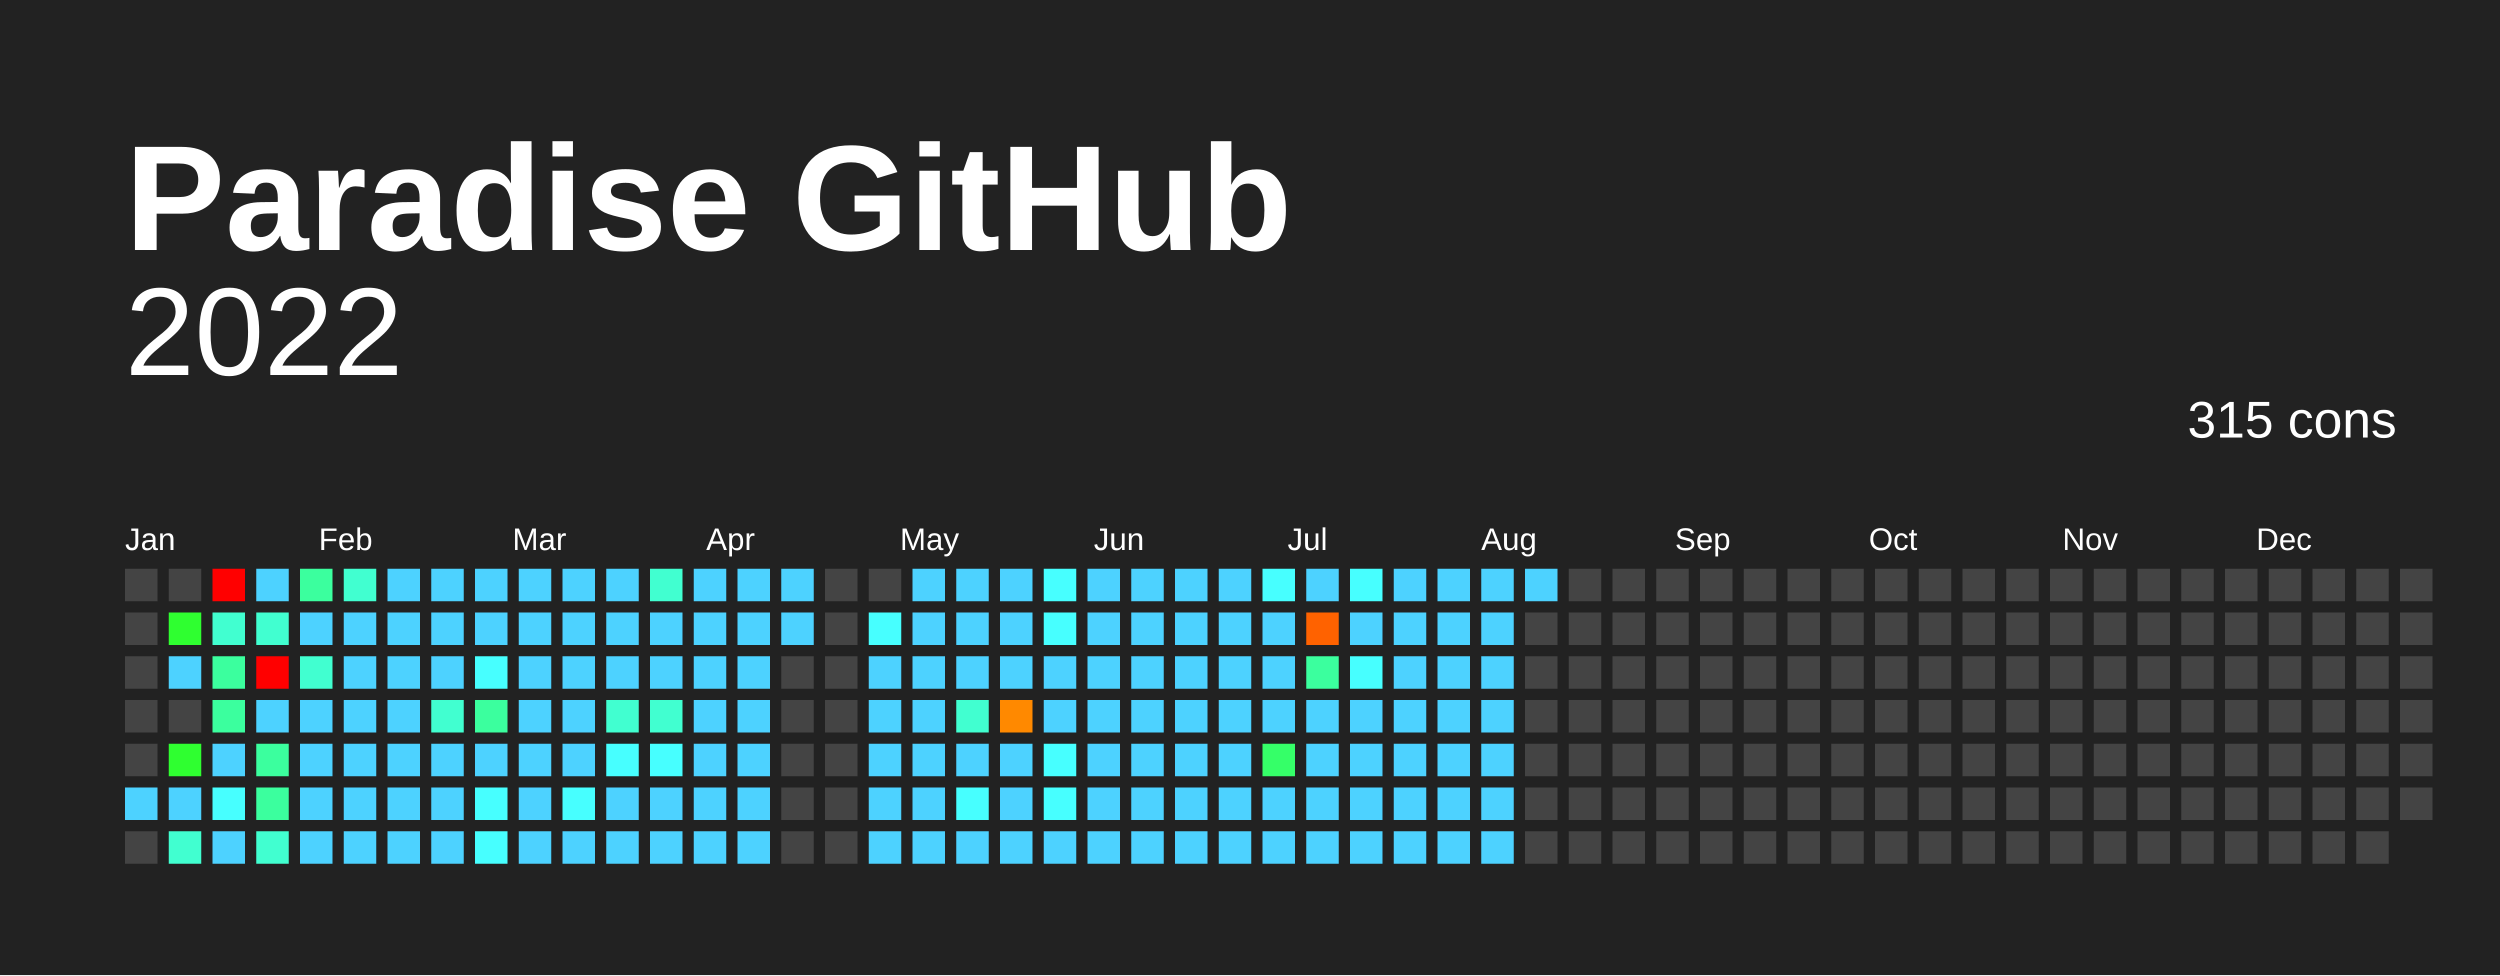
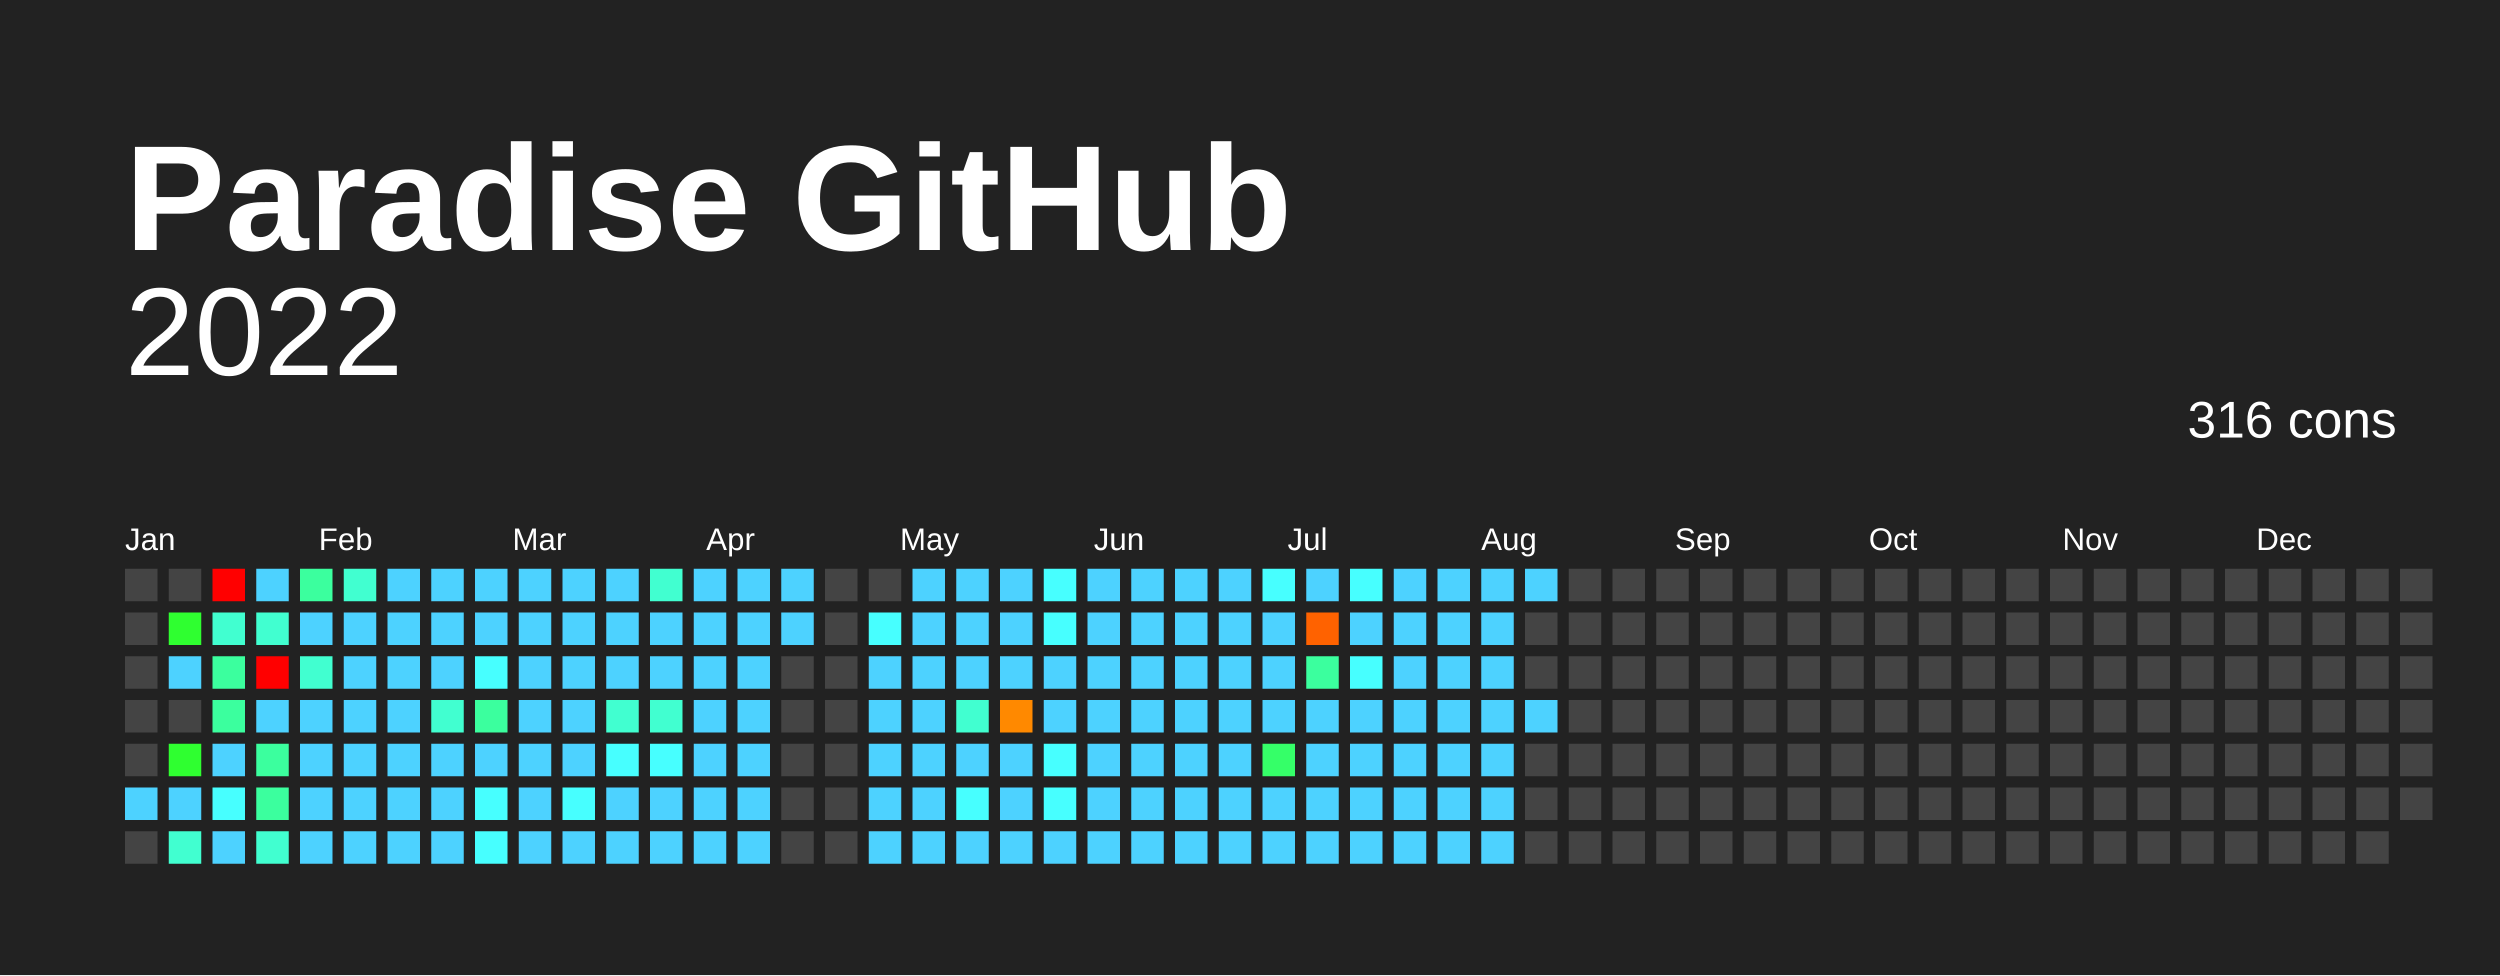
<svg xmlns="http://www.w3.org/2000/svg" baseProfile="full" height="78mm" version="1.1" viewBox="0,0,200,78" width="200mm">
  <defs />
  <rect fill="#222222" height="78" width="200" x="0" y="0" />
  <text fill="#FFFFFF" style="font-size:12px; font-family:Arial; font-weight:bold;" x="10" y="20">Paradise GitHub</text>
  <text alignment-baseline="hanging" fill="#FFFFFF" style="font-size:10.0px; font-family:Arial;" x="10" y="30">2022</text>
-   <text alignment-baseline="hanging" fill="#FFFFFF" style="font-size:4.125px; font-family:Arial;" x="175" y="35">315 cons</text>
+   <text alignment-baseline="hanging" fill="#FFFFFF" style="font-size:4.125px; font-family:Arial;" x="175" y="35">316 cons</text>
  <text fill="#FFFFFF" style="font-size:2.5px; font-family:Arial" x="10.0" y="44">Jan</text>
  <text fill="#FFFFFF" style="font-size:2.5px; font-family:Arial" x="25.5" y="44">Feb</text>
  <text fill="#FFFFFF" style="font-size:2.5px; font-family:Arial" x="41.0" y="44">Mar</text>
  <text fill="#FFFFFF" style="font-size:2.5px; font-family:Arial" x="56.5" y="44">Apr</text>
  <text fill="#FFFFFF" style="font-size:2.5px; font-family:Arial" x="72.0" y="44">May</text>
  <text fill="#FFFFFF" style="font-size:2.5px; font-family:Arial" x="87.5" y="44">Jun</text>
  <text fill="#FFFFFF" style="font-size:2.5px; font-family:Arial" x="103.0" y="44">Jul</text>
  <text fill="#FFFFFF" style="font-size:2.5px; font-family:Arial" x="118.5" y="44">Aug</text>
  <text fill="#FFFFFF" style="font-size:2.5px; font-family:Arial" x="134.0" y="44">Sep</text>
  <text fill="#FFFFFF" style="font-size:2.5px; font-family:Arial" x="149.5" y="44">Oct</text>
  <text fill="#FFFFFF" style="font-size:2.5px; font-family:Arial" x="165.0" y="44">Nov</text>
  <text fill="#FFFFFF" style="font-size:2.5px; font-family:Arial" x="180.5" y="44">Dec</text>
  <rect fill="#444444" height="2.6" width="2.6" x="10.0" y="45.5" />
  <rect fill="#444444" height="2.6" width="2.6" x="10.0" y="49.0" />
  <rect fill="#444444" height="2.6" width="2.6" x="10.0" y="52.5" />
  <rect fill="#444444" height="2.6" width="2.6" x="10.0" y="56.0" />
  <rect fill="#444444" height="2.6" width="2.6" x="10.0" y="59.5" />
  <rect fill="#4dd2ff" height="2.6" width="2.6" x="10.0" y="63.0" />
  <rect fill="#444444" height="2.6" width="2.6" x="10.0" y="66.5" />
  <rect fill="#444444" height="2.6" width="2.6" x="13.5" y="45.5" />
  <rect fill="#2fff30" height="2.6" width="2.6" x="13.5" y="49.0" />
  <rect fill="#4dd2ff" height="2.6" width="2.6" x="13.5" y="52.5" />
  <rect fill="#444444" height="2.6" width="2.6" x="13.5" y="56.0" />
  <rect fill="#2fff30" height="2.6" width="2.6" x="13.5" y="59.5" />
  <rect fill="#4dd2ff" height="2.6" width="2.6" x="13.5" y="63.0" />
  <rect fill="#41ffd0" height="2.6" width="2.6" x="13.5" y="66.5" />
  <rect fill="red" height="2.6" width="2.6" x="17.0" y="45.5" />
  <rect fill="#41ffd0" height="2.6" width="2.6" x="17.0" y="49.0" />
  <rect fill="#3bff9e" height="2.6" width="2.6" x="17.0" y="52.5" />
  <rect fill="#3bff9e" height="2.6" width="2.6" x="17.0" y="56.0" />
  <rect fill="#4dd2ff" height="2.6" width="2.6" x="17.0" y="59.5" />
  <rect fill="#47ffff" height="2.6" width="2.6" x="17.0" y="63.0" />
  <rect fill="#4dd2ff" height="2.6" width="2.6" x="17.0" y="66.5" />
  <rect fill="#4dd2ff" height="2.6" width="2.6" x="20.5" y="45.5" />
  <rect fill="#41ffd0" height="2.6" width="2.6" x="20.5" y="49.0" />
  <rect fill="red" height="2.6" width="2.6" x="20.5" y="52.5" />
  <rect fill="#4dd2ff" height="2.6" width="2.6" x="20.5" y="56.0" />
  <rect fill="#3bff9e" height="2.6" width="2.6" x="20.5" y="59.5" />
  <rect fill="#3bff9e" height="2.6" width="2.6" x="20.5" y="63.0" />
  <rect fill="#41ffd0" height="2.6" width="2.6" x="20.5" y="66.5" />
  <rect fill="#3bff9e" height="2.6" width="2.6" x="24.0" y="45.5" />
  <rect fill="#4dd2ff" height="2.6" width="2.6" x="24.0" y="49.0" />
  <rect fill="#41ffd0" height="2.6" width="2.6" x="24.0" y="52.5" />
  <rect fill="#4dd2ff" height="2.6" width="2.6" x="24.0" y="56.0" />
  <rect fill="#4dd2ff" height="2.6" width="2.6" x="24.0" y="59.5" />
  <rect fill="#4dd2ff" height="2.6" width="2.6" x="24.0" y="63.0" />
  <rect fill="#4dd2ff" height="2.6" width="2.6" x="24.0" y="66.5" />
  <rect fill="#41ffd0" height="2.6" width="2.6" x="27.5" y="45.5" />
  <rect fill="#4dd2ff" height="2.6" width="2.6" x="27.5" y="49.0" />
  <rect fill="#4dd2ff" height="2.6" width="2.6" x="27.5" y="52.5" />
  <rect fill="#4dd2ff" height="2.6" width="2.6" x="27.5" y="56.0" />
  <rect fill="#4dd2ff" height="2.6" width="2.6" x="27.5" y="59.5" />
  <rect fill="#4dd2ff" height="2.6" width="2.6" x="27.5" y="63.0" />
  <rect fill="#4dd2ff" height="2.6" width="2.6" x="27.5" y="66.5" />
  <rect fill="#4dd2ff" height="2.6" width="2.6" x="31.0" y="45.5" />
  <rect fill="#4dd2ff" height="2.6" width="2.6" x="31.0" y="49.0" />
  <rect fill="#4dd2ff" height="2.6" width="2.6" x="31.0" y="52.5" />
  <rect fill="#4dd2ff" height="2.6" width="2.6" x="31.0" y="56.0" />
  <rect fill="#4dd2ff" height="2.6" width="2.6" x="31.0" y="59.5" />
  <rect fill="#4dd2ff" height="2.6" width="2.6" x="31.0" y="63.0" />
  <rect fill="#4dd2ff" height="2.6" width="2.6" x="31.0" y="66.5" />
  <rect fill="#4dd2ff" height="2.6" width="2.6" x="34.5" y="45.5" />
  <rect fill="#4dd2ff" height="2.6" width="2.6" x="34.5" y="49.0" />
  <rect fill="#4dd2ff" height="2.6" width="2.6" x="34.5" y="52.5" />
  <rect fill="#41ffd0" height="2.6" width="2.6" x="34.5" y="56.0" />
  <rect fill="#4dd2ff" height="2.6" width="2.6" x="34.5" y="59.5" />
  <rect fill="#4dd2ff" height="2.6" width="2.6" x="34.5" y="63.0" />
  <rect fill="#4dd2ff" height="2.6" width="2.6" x="34.5" y="66.5" />
  <rect fill="#4dd2ff" height="2.6" width="2.6" x="38.0" y="45.5" />
  <rect fill="#4dd2ff" height="2.6" width="2.6" x="38.0" y="49.0" />
  <rect fill="#47ffff" height="2.6" width="2.6" x="38.0" y="52.5" />
  <rect fill="#3bff9e" height="2.6" width="2.6" x="38.0" y="56.0" />
  <rect fill="#4dd2ff" height="2.6" width="2.6" x="38.0" y="59.5" />
  <rect fill="#47ffff" height="2.6" width="2.6" x="38.0" y="63.0" />
  <rect fill="#47ffff" height="2.6" width="2.6" x="38.0" y="66.5" />
  <rect fill="#4dd2ff" height="2.6" width="2.6" x="41.5" y="45.5" />
  <rect fill="#4dd2ff" height="2.6" width="2.6" x="41.5" y="49.0" />
  <rect fill="#4dd2ff" height="2.6" width="2.6" x="41.5" y="52.5" />
  <rect fill="#4dd2ff" height="2.6" width="2.6" x="41.5" y="56.0" />
  <rect fill="#4dd2ff" height="2.6" width="2.6" x="41.5" y="59.5" />
  <rect fill="#4dd2ff" height="2.6" width="2.6" x="41.5" y="63.0" />
  <rect fill="#4dd2ff" height="2.6" width="2.6" x="41.5" y="66.5" />
  <rect fill="#4dd2ff" height="2.6" width="2.6" x="45.0" y="45.5" />
  <rect fill="#4dd2ff" height="2.6" width="2.6" x="45.0" y="49.0" />
  <rect fill="#4dd2ff" height="2.6" width="2.6" x="45.0" y="52.5" />
  <rect fill="#4dd2ff" height="2.6" width="2.6" x="45.0" y="56.0" />
  <rect fill="#4dd2ff" height="2.6" width="2.6" x="45.0" y="59.5" />
  <rect fill="#47ffff" height="2.6" width="2.6" x="45.0" y="63.0" />
  <rect fill="#4dd2ff" height="2.6" width="2.6" x="45.0" y="66.5" />
  <rect fill="#4dd2ff" height="2.6" width="2.6" x="48.5" y="45.5" />
  <rect fill="#4dd2ff" height="2.6" width="2.6" x="48.5" y="49.0" />
  <rect fill="#4dd2ff" height="2.6" width="2.6" x="48.5" y="52.5" />
  <rect fill="#41ffd0" height="2.6" width="2.6" x="48.5" y="56.0" />
  <rect fill="#47ffff" height="2.6" width="2.6" x="48.5" y="59.5" />
  <rect fill="#4dd2ff" height="2.6" width="2.6" x="48.5" y="63.0" />
  <rect fill="#4dd2ff" height="2.6" width="2.6" x="48.5" y="66.5" />
  <rect fill="#41ffd0" height="2.6" width="2.6" x="52.0" y="45.5" />
  <rect fill="#4dd2ff" height="2.6" width="2.6" x="52.0" y="49.0" />
  <rect fill="#4dd2ff" height="2.6" width="2.6" x="52.0" y="52.5" />
  <rect fill="#41ffd0" height="2.6" width="2.6" x="52.0" y="56.0" />
  <rect fill="#47ffff" height="2.6" width="2.6" x="52.0" y="59.5" />
  <rect fill="#4dd2ff" height="2.6" width="2.6" x="52.0" y="63.0" />
  <rect fill="#4dd2ff" height="2.6" width="2.6" x="52.0" y="66.5" />
  <rect fill="#4dd2ff" height="2.6" width="2.6" x="55.5" y="45.5" />
  <rect fill="#4dd2ff" height="2.6" width="2.6" x="55.5" y="49.0" />
  <rect fill="#4dd2ff" height="2.6" width="2.6" x="55.5" y="52.5" />
  <rect fill="#4dd2ff" height="2.6" width="2.6" x="55.5" y="56.0" />
  <rect fill="#4dd2ff" height="2.6" width="2.6" x="55.5" y="59.5" />
  <rect fill="#4dd2ff" height="2.6" width="2.6" x="55.5" y="63.0" />
  <rect fill="#4dd2ff" height="2.6" width="2.6" x="55.5" y="66.5" />
  <rect fill="#4dd2ff" height="2.6" width="2.6" x="59.0" y="45.5" />
  <rect fill="#4dd2ff" height="2.6" width="2.6" x="59.0" y="49.0" />
  <rect fill="#4dd2ff" height="2.6" width="2.6" x="59.0" y="52.5" />
  <rect fill="#4dd2ff" height="2.6" width="2.6" x="59.0" y="56.0" />
  <rect fill="#4dd2ff" height="2.6" width="2.6" x="59.0" y="59.5" />
  <rect fill="#4dd2ff" height="2.6" width="2.6" x="59.0" y="63.0" />
  <rect fill="#4dd2ff" height="2.6" width="2.6" x="59.0" y="66.5" />
  <rect fill="#4dd2ff" height="2.6" width="2.6" x="62.5" y="45.5" />
  <rect fill="#4dd2ff" height="2.6" width="2.6" x="62.5" y="49.0" />
  <rect fill="#444444" height="2.6" width="2.6" x="62.5" y="52.5" />
  <rect fill="#444444" height="2.6" width="2.6" x="62.5" y="56.0" />
  <rect fill="#444444" height="2.6" width="2.6" x="62.5" y="59.5" />
  <rect fill="#444444" height="2.6" width="2.6" x="62.5" y="63.0" />
  <rect fill="#444444" height="2.6" width="2.6" x="62.5" y="66.5" />
  <rect fill="#444444" height="2.6" width="2.6" x="66.0" y="45.5" />
  <rect fill="#444444" height="2.6" width="2.6" x="66.0" y="49.0" />
  <rect fill="#444444" height="2.6" width="2.6" x="66.0" y="52.5" />
  <rect fill="#444444" height="2.6" width="2.6" x="66.0" y="56.0" />
  <rect fill="#444444" height="2.6" width="2.6" x="66.0" y="59.5" />
  <rect fill="#444444" height="2.6" width="2.6" x="66.0" y="63.0" />
  <rect fill="#444444" height="2.6" width="2.6" x="66.0" y="66.5" />
  <rect fill="#444444" height="2.6" width="2.6" x="69.5" y="45.5" />
  <rect fill="#47ffff" height="2.6" width="2.6" x="69.5" y="49.0" />
  <rect fill="#4dd2ff" height="2.6" width="2.6" x="69.5" y="52.5" />
  <rect fill="#4dd2ff" height="2.6" width="2.6" x="69.5" y="56.0" />
  <rect fill="#4dd2ff" height="2.6" width="2.6" x="69.5" y="59.5" />
  <rect fill="#4dd2ff" height="2.6" width="2.6" x="69.5" y="63.0" />
  <rect fill="#4dd2ff" height="2.6" width="2.6" x="69.5" y="66.5" />
  <rect fill="#4dd2ff" height="2.6" width="2.6" x="73.0" y="45.5" />
  <rect fill="#4dd2ff" height="2.6" width="2.6" x="73.0" y="49.0" />
  <rect fill="#4dd2ff" height="2.6" width="2.6" x="73.0" y="52.5" />
  <rect fill="#4dd2ff" height="2.6" width="2.6" x="73.0" y="56.0" />
  <rect fill="#4dd2ff" height="2.6" width="2.6" x="73.0" y="59.5" />
  <rect fill="#4dd2ff" height="2.6" width="2.6" x="73.0" y="63.0" />
  <rect fill="#4dd2ff" height="2.6" width="2.6" x="73.0" y="66.5" />
  <rect fill="#4dd2ff" height="2.6" width="2.6" x="76.5" y="45.5" />
  <rect fill="#4dd2ff" height="2.6" width="2.6" x="76.5" y="49.0" />
  <rect fill="#4dd2ff" height="2.6" width="2.6" x="76.5" y="52.5" />
  <rect fill="#41ffd0" height="2.6" width="2.6" x="76.5" y="56.0" />
  <rect fill="#4dd2ff" height="2.6" width="2.6" x="76.5" y="59.5" />
  <rect fill="#47ffff" height="2.6" width="2.6" x="76.5" y="63.0" />
  <rect fill="#4dd2ff" height="2.6" width="2.6" x="76.5" y="66.5" />
  <rect fill="#4dd2ff" height="2.6" width="2.6" x="80.0" y="45.5" />
  <rect fill="#4dd2ff" height="2.6" width="2.6" x="80.0" y="49.0" />
  <rect fill="#4dd2ff" height="2.6" width="2.6" x="80.0" y="52.5" />
  <rect fill="#ff8900" height="2.6" width="2.6" x="80.0" y="56.0" />
  <rect fill="#4dd2ff" height="2.6" width="2.6" x="80.0" y="59.5" />
  <rect fill="#4dd2ff" height="2.6" width="2.6" x="80.0" y="63.0" />
  <rect fill="#4dd2ff" height="2.6" width="2.6" x="80.0" y="66.5" />
  <rect fill="#47ffff" height="2.6" width="2.6" x="83.5" y="45.5" />
  <rect fill="#47ffff" height="2.6" width="2.6" x="83.5" y="49.0" />
  <rect fill="#4dd2ff" height="2.6" width="2.6" x="83.5" y="52.5" />
  <rect fill="#4dd2ff" height="2.6" width="2.6" x="83.5" y="56.0" />
  <rect fill="#47ffff" height="2.6" width="2.6" x="83.5" y="59.5" />
  <rect fill="#47ffff" height="2.6" width="2.6" x="83.5" y="63.0" />
  <rect fill="#4dd2ff" height="2.6" width="2.6" x="83.5" y="66.5" />
  <rect fill="#4dd2ff" height="2.6" width="2.6" x="87.0" y="45.5" />
  <rect fill="#4dd2ff" height="2.6" width="2.6" x="87.0" y="49.0" />
  <rect fill="#4dd2ff" height="2.6" width="2.6" x="87.0" y="52.5" />
  <rect fill="#4dd2ff" height="2.6" width="2.6" x="87.0" y="56.0" />
  <rect fill="#4dd2ff" height="2.6" width="2.6" x="87.0" y="59.5" />
  <rect fill="#4dd2ff" height="2.6" width="2.6" x="87.0" y="63.0" />
  <rect fill="#4dd2ff" height="2.6" width="2.6" x="87.0" y="66.5" />
  <rect fill="#4dd2ff" height="2.6" width="2.6" x="90.5" y="45.5" />
  <rect fill="#4dd2ff" height="2.6" width="2.6" x="90.5" y="49.0" />
  <rect fill="#4dd2ff" height="2.6" width="2.6" x="90.5" y="52.5" />
  <rect fill="#4dd2ff" height="2.6" width="2.6" x="90.5" y="56.0" />
  <rect fill="#4dd2ff" height="2.6" width="2.6" x="90.5" y="59.5" />
  <rect fill="#4dd2ff" height="2.6" width="2.6" x="90.5" y="63.0" />
  <rect fill="#4dd2ff" height="2.6" width="2.6" x="90.5" y="66.5" />
  <rect fill="#4dd2ff" height="2.6" width="2.6" x="94.0" y="45.5" />
  <rect fill="#4dd2ff" height="2.6" width="2.6" x="94.0" y="49.0" />
  <rect fill="#4dd2ff" height="2.6" width="2.6" x="94.0" y="52.5" />
  <rect fill="#4dd2ff" height="2.6" width="2.6" x="94.0" y="56.0" />
  <rect fill="#4dd2ff" height="2.6" width="2.6" x="94.0" y="59.5" />
  <rect fill="#4dd2ff" height="2.6" width="2.6" x="94.0" y="63.0" />
  <rect fill="#4dd2ff" height="2.6" width="2.6" x="94.0" y="66.5" />
  <rect fill="#4dd2ff" height="2.6" width="2.6" x="97.5" y="45.5" />
  <rect fill="#4dd2ff" height="2.6" width="2.6" x="97.5" y="49.0" />
  <rect fill="#4dd2ff" height="2.6" width="2.6" x="97.5" y="52.5" />
  <rect fill="#4dd2ff" height="2.6" width="2.6" x="97.5" y="56.0" />
  <rect fill="#4dd2ff" height="2.6" width="2.6" x="97.5" y="59.5" />
  <rect fill="#4dd2ff" height="2.6" width="2.6" x="97.5" y="63.0" />
  <rect fill="#4dd2ff" height="2.6" width="2.6" x="97.5" y="66.5" />
  <rect fill="#47ffff" height="2.6" width="2.6" x="101.0" y="45.5" />
  <rect fill="#4dd2ff" height="2.6" width="2.6" x="101.0" y="49.0" />
  <rect fill="#4dd2ff" height="2.6" width="2.6" x="101.0" y="52.5" />
  <rect fill="#4dd2ff" height="2.6" width="2.6" x="101.0" y="56.0" />
  <rect fill="#35ff68" height="2.6" width="2.6" x="101.0" y="59.5" />
  <rect fill="#4dd2ff" height="2.6" width="2.6" x="101.0" y="63.0" />
  <rect fill="#4dd2ff" height="2.6" width="2.6" x="101.0" y="66.5" />
  <rect fill="#4dd2ff" height="2.6" width="2.6" x="104.5" y="45.5" />
  <rect fill="#ff6200" height="2.6" width="2.6" x="104.5" y="49.0" />
  <rect fill="#3bff9e" height="2.6" width="2.6" x="104.5" y="52.5" />
  <rect fill="#4dd2ff" height="2.6" width="2.6" x="104.5" y="56.0" />
  <rect fill="#4dd2ff" height="2.6" width="2.6" x="104.5" y="59.5" />
  <rect fill="#4dd2ff" height="2.6" width="2.6" x="104.5" y="63.0" />
  <rect fill="#4dd2ff" height="2.6" width="2.6" x="104.5" y="66.5" />
  <rect fill="#47ffff" height="2.6" width="2.6" x="108.0" y="45.5" />
  <rect fill="#4dd2ff" height="2.6" width="2.6" x="108.0" y="49.0" />
  <rect fill="#47ffff" height="2.6" width="2.6" x="108.0" y="52.5" />
  <rect fill="#4dd2ff" height="2.6" width="2.6" x="108.0" y="56.0" />
  <rect fill="#4dd2ff" height="2.6" width="2.6" x="108.0" y="59.5" />
  <rect fill="#4dd2ff" height="2.6" width="2.6" x="108.0" y="63.0" />
  <rect fill="#4dd2ff" height="2.6" width="2.6" x="108.0" y="66.5" />
  <rect fill="#4dd2ff" height="2.6" width="2.6" x="111.5" y="45.5" />
  <rect fill="#4dd2ff" height="2.6" width="2.6" x="111.5" y="49.0" />
  <rect fill="#4dd2ff" height="2.6" width="2.6" x="111.5" y="52.5" />
  <rect fill="#4dd2ff" height="2.6" width="2.6" x="111.5" y="56.0" />
  <rect fill="#4dd2ff" height="2.6" width="2.6" x="111.5" y="59.5" />
  <rect fill="#4dd2ff" height="2.6" width="2.6" x="111.5" y="63.0" />
  <rect fill="#4dd2ff" height="2.6" width="2.6" x="111.5" y="66.5" />
  <rect fill="#4dd2ff" height="2.6" width="2.6" x="115.0" y="45.5" />
  <rect fill="#4dd2ff" height="2.6" width="2.6" x="115.0" y="49.0" />
  <rect fill="#4dd2ff" height="2.6" width="2.6" x="115.0" y="52.5" />
  <rect fill="#4dd2ff" height="2.6" width="2.6" x="115.0" y="56.0" />
  <rect fill="#4dd2ff" height="2.6" width="2.6" x="115.0" y="59.5" />
  <rect fill="#4dd2ff" height="2.6" width="2.6" x="115.0" y="63.0" />
  <rect fill="#4dd2ff" height="2.6" width="2.6" x="115.0" y="66.5" />
  <rect fill="#4dd2ff" height="2.6" width="2.6" x="118.5" y="45.5" />
  <rect fill="#4dd2ff" height="2.6" width="2.6" x="118.5" y="49.0" />
  <rect fill="#4dd2ff" height="2.6" width="2.6" x="118.5" y="52.5" />
  <rect fill="#4dd2ff" height="2.6" width="2.6" x="118.5" y="56.0" />
  <rect fill="#4dd2ff" height="2.6" width="2.6" x="118.5" y="59.5" />
  <rect fill="#4dd2ff" height="2.6" width="2.6" x="118.5" y="63.0" />
  <rect fill="#4dd2ff" height="2.6" width="2.6" x="118.5" y="66.5" />
  <rect fill="#4dd2ff" height="2.6" width="2.6" x="122.0" y="45.5" />
  <rect fill="#444444" height="2.6" width="2.6" x="122.0" y="49.0" />
  <rect fill="#444444" height="2.6" width="2.6" x="122.0" y="52.5" />
-   <rect fill="#444444" height="2.6" width="2.6" x="122.0" y="56.0" />
+   <rect fill="#4dd2ff" height="2.6" width="2.6" x="122.0" y="56.0" />
  <rect fill="#444444" height="2.6" width="2.6" x="122.0" y="59.5" />
  <rect fill="#444444" height="2.6" width="2.6" x="122.0" y="63.0" />
  <rect fill="#444444" height="2.6" width="2.6" x="122.0" y="66.5" />
  <rect fill="#444444" height="2.6" width="2.6" x="125.5" y="45.5" />
  <rect fill="#444444" height="2.6" width="2.6" x="125.5" y="49.0" />
  <rect fill="#444444" height="2.6" width="2.6" x="125.5" y="52.5" />
  <rect fill="#444444" height="2.6" width="2.6" x="125.5" y="56.0" />
  <rect fill="#444444" height="2.6" width="2.6" x="125.5" y="59.5" />
  <rect fill="#444444" height="2.6" width="2.6" x="125.5" y="63.0" />
  <rect fill="#444444" height="2.6" width="2.6" x="125.5" y="66.5" />
  <rect fill="#444444" height="2.6" width="2.6" x="129.0" y="45.5" />
  <rect fill="#444444" height="2.6" width="2.6" x="129.0" y="49.0" />
  <rect fill="#444444" height="2.6" width="2.6" x="129.0" y="52.5" />
  <rect fill="#444444" height="2.6" width="2.6" x="129.0" y="56.0" />
  <rect fill="#444444" height="2.6" width="2.6" x="129.0" y="59.5" />
  <rect fill="#444444" height="2.6" width="2.6" x="129.0" y="63.0" />
  <rect fill="#444444" height="2.6" width="2.6" x="129.0" y="66.5" />
  <rect fill="#444444" height="2.6" width="2.6" x="132.5" y="45.5" />
  <rect fill="#444444" height="2.6" width="2.6" x="132.5" y="49.0" />
  <rect fill="#444444" height="2.6" width="2.6" x="132.5" y="52.5" />
  <rect fill="#444444" height="2.6" width="2.6" x="132.5" y="56.0" />
  <rect fill="#444444" height="2.6" width="2.6" x="132.5" y="59.5" />
  <rect fill="#444444" height="2.6" width="2.6" x="132.5" y="63.0" />
  <rect fill="#444444" height="2.6" width="2.6" x="132.5" y="66.5" />
  <rect fill="#444444" height="2.6" width="2.6" x="136.0" y="45.5" />
  <rect fill="#444444" height="2.6" width="2.6" x="136.0" y="49.0" />
  <rect fill="#444444" height="2.6" width="2.6" x="136.0" y="52.5" />
  <rect fill="#444444" height="2.6" width="2.6" x="136.0" y="56.0" />
  <rect fill="#444444" height="2.6" width="2.6" x="136.0" y="59.5" />
  <rect fill="#444444" height="2.6" width="2.6" x="136.0" y="63.0" />
  <rect fill="#444444" height="2.6" width="2.6" x="136.0" y="66.5" />
  <rect fill="#444444" height="2.6" width="2.6" x="139.5" y="45.5" />
  <rect fill="#444444" height="2.6" width="2.6" x="139.5" y="49.0" />
  <rect fill="#444444" height="2.6" width="2.6" x="139.5" y="52.5" />
  <rect fill="#444444" height="2.6" width="2.6" x="139.5" y="56.0" />
  <rect fill="#444444" height="2.6" width="2.6" x="139.5" y="59.5" />
  <rect fill="#444444" height="2.6" width="2.6" x="139.5" y="63.0" />
  <rect fill="#444444" height="2.6" width="2.6" x="139.5" y="66.5" />
  <rect fill="#444444" height="2.6" width="2.6" x="143.0" y="45.5" />
  <rect fill="#444444" height="2.6" width="2.6" x="143.0" y="49.0" />
  <rect fill="#444444" height="2.6" width="2.6" x="143.0" y="52.5" />
  <rect fill="#444444" height="2.6" width="2.6" x="143.0" y="56.0" />
  <rect fill="#444444" height="2.6" width="2.6" x="143.0" y="59.5" />
  <rect fill="#444444" height="2.6" width="2.6" x="143.0" y="63.0" />
  <rect fill="#444444" height="2.6" width="2.6" x="143.0" y="66.5" />
  <rect fill="#444444" height="2.6" width="2.6" x="146.5" y="45.5" />
  <rect fill="#444444" height="2.6" width="2.6" x="146.5" y="49.0" />
  <rect fill="#444444" height="2.6" width="2.6" x="146.5" y="52.5" />
  <rect fill="#444444" height="2.6" width="2.6" x="146.5" y="56.0" />
  <rect fill="#444444" height="2.6" width="2.6" x="146.5" y="59.5" />
  <rect fill="#444444" height="2.6" width="2.6" x="146.5" y="63.0" />
  <rect fill="#444444" height="2.6" width="2.6" x="146.5" y="66.5" />
  <rect fill="#444444" height="2.6" width="2.6" x="150.0" y="45.5" />
  <rect fill="#444444" height="2.6" width="2.6" x="150.0" y="49.0" />
  <rect fill="#444444" height="2.6" width="2.6" x="150.0" y="52.5" />
  <rect fill="#444444" height="2.6" width="2.6" x="150.0" y="56.0" />
  <rect fill="#444444" height="2.6" width="2.6" x="150.0" y="59.5" />
  <rect fill="#444444" height="2.6" width="2.6" x="150.0" y="63.0" />
  <rect fill="#444444" height="2.6" width="2.6" x="150.0" y="66.5" />
  <rect fill="#444444" height="2.6" width="2.6" x="153.5" y="45.5" />
  <rect fill="#444444" height="2.6" width="2.6" x="153.5" y="49.0" />
  <rect fill="#444444" height="2.6" width="2.6" x="153.5" y="52.5" />
  <rect fill="#444444" height="2.6" width="2.6" x="153.5" y="56.0" />
  <rect fill="#444444" height="2.6" width="2.6" x="153.5" y="59.5" />
  <rect fill="#444444" height="2.6" width="2.6" x="153.5" y="63.0" />
  <rect fill="#444444" height="2.6" width="2.6" x="153.5" y="66.5" />
  <rect fill="#444444" height="2.6" width="2.6" x="157.0" y="45.5" />
  <rect fill="#444444" height="2.6" width="2.6" x="157.0" y="49.0" />
  <rect fill="#444444" height="2.6" width="2.6" x="157.0" y="52.5" />
  <rect fill="#444444" height="2.6" width="2.6" x="157.0" y="56.0" />
  <rect fill="#444444" height="2.6" width="2.6" x="157.0" y="59.5" />
  <rect fill="#444444" height="2.6" width="2.6" x="157.0" y="63.0" />
  <rect fill="#444444" height="2.6" width="2.6" x="157.0" y="66.5" />
  <rect fill="#444444" height="2.6" width="2.6" x="160.5" y="45.5" />
  <rect fill="#444444" height="2.6" width="2.6" x="160.5" y="49.0" />
  <rect fill="#444444" height="2.6" width="2.6" x="160.5" y="52.5" />
  <rect fill="#444444" height="2.6" width="2.6" x="160.5" y="56.0" />
  <rect fill="#444444" height="2.6" width="2.6" x="160.5" y="59.5" />
  <rect fill="#444444" height="2.6" width="2.6" x="160.5" y="63.0" />
  <rect fill="#444444" height="2.6" width="2.6" x="160.5" y="66.5" />
  <rect fill="#444444" height="2.6" width="2.6" x="164.0" y="45.5" />
  <rect fill="#444444" height="2.6" width="2.6" x="164.0" y="49.0" />
  <rect fill="#444444" height="2.6" width="2.6" x="164.0" y="52.5" />
  <rect fill="#444444" height="2.6" width="2.6" x="164.0" y="56.0" />
  <rect fill="#444444" height="2.6" width="2.6" x="164.0" y="59.5" />
  <rect fill="#444444" height="2.6" width="2.6" x="164.0" y="63.0" />
  <rect fill="#444444" height="2.6" width="2.6" x="164.0" y="66.5" />
  <rect fill="#444444" height="2.6" width="2.6" x="167.5" y="45.5" />
  <rect fill="#444444" height="2.6" width="2.6" x="167.5" y="49.0" />
  <rect fill="#444444" height="2.6" width="2.6" x="167.5" y="52.5" />
  <rect fill="#444444" height="2.6" width="2.6" x="167.5" y="56.0" />
  <rect fill="#444444" height="2.6" width="2.6" x="167.5" y="59.5" />
  <rect fill="#444444" height="2.6" width="2.6" x="167.5" y="63.0" />
  <rect fill="#444444" height="2.6" width="2.6" x="167.5" y="66.5" />
  <rect fill="#444444" height="2.6" width="2.6" x="171.0" y="45.5" />
  <rect fill="#444444" height="2.6" width="2.6" x="171.0" y="49.0" />
  <rect fill="#444444" height="2.6" width="2.6" x="171.0" y="52.5" />
  <rect fill="#444444" height="2.6" width="2.6" x="171.0" y="56.0" />
  <rect fill="#444444" height="2.6" width="2.6" x="171.0" y="59.5" />
  <rect fill="#444444" height="2.6" width="2.6" x="171.0" y="63.0" />
  <rect fill="#444444" height="2.6" width="2.6" x="171.0" y="66.5" />
  <rect fill="#444444" height="2.6" width="2.6" x="174.5" y="45.5" />
  <rect fill="#444444" height="2.6" width="2.6" x="174.5" y="49.0" />
  <rect fill="#444444" height="2.6" width="2.6" x="174.5" y="52.5" />
  <rect fill="#444444" height="2.6" width="2.6" x="174.5" y="56.0" />
  <rect fill="#444444" height="2.6" width="2.6" x="174.5" y="59.5" />
  <rect fill="#444444" height="2.6" width="2.6" x="174.5" y="63.0" />
  <rect fill="#444444" height="2.6" width="2.6" x="174.5" y="66.5" />
  <rect fill="#444444" height="2.6" width="2.6" x="178.0" y="45.5" />
  <rect fill="#444444" height="2.6" width="2.6" x="178.0" y="49.0" />
  <rect fill="#444444" height="2.6" width="2.6" x="178.0" y="52.5" />
  <rect fill="#444444" height="2.6" width="2.6" x="178.0" y="56.0" />
  <rect fill="#444444" height="2.6" width="2.6" x="178.0" y="59.5" />
  <rect fill="#444444" height="2.6" width="2.6" x="178.0" y="63.0" />
  <rect fill="#444444" height="2.6" width="2.6" x="178.0" y="66.5" />
  <rect fill="#444444" height="2.6" width="2.6" x="181.5" y="45.5" />
  <rect fill="#444444" height="2.6" width="2.6" x="181.5" y="49.0" />
  <rect fill="#444444" height="2.6" width="2.6" x="181.5" y="52.5" />
  <rect fill="#444444" height="2.6" width="2.6" x="181.5" y="56.0" />
  <rect fill="#444444" height="2.6" width="2.6" x="181.5" y="59.5" />
  <rect fill="#444444" height="2.6" width="2.6" x="181.5" y="63.0" />
  <rect fill="#444444" height="2.6" width="2.6" x="181.5" y="66.5" />
  <rect fill="#444444" height="2.6" width="2.6" x="185.0" y="45.5" />
  <rect fill="#444444" height="2.6" width="2.6" x="185.0" y="49.0" />
  <rect fill="#444444" height="2.6" width="2.6" x="185.0" y="52.5" />
  <rect fill="#444444" height="2.6" width="2.6" x="185.0" y="56.0" />
  <rect fill="#444444" height="2.6" width="2.6" x="185.0" y="59.5" />
  <rect fill="#444444" height="2.6" width="2.6" x="185.0" y="63.0" />
  <rect fill="#444444" height="2.6" width="2.6" x="185.0" y="66.5" />
  <rect fill="#444444" height="2.6" width="2.6" x="188.5" y="45.5" />
  <rect fill="#444444" height="2.6" width="2.6" x="188.5" y="49.0" />
  <rect fill="#444444" height="2.6" width="2.6" x="188.5" y="52.5" />
  <rect fill="#444444" height="2.6" width="2.6" x="188.5" y="56.0" />
  <rect fill="#444444" height="2.6" width="2.6" x="188.5" y="59.5" />
  <rect fill="#444444" height="2.6" width="2.6" x="188.5" y="63.0" />
  <rect fill="#444444" height="2.6" width="2.6" x="188.5" y="66.5" />
  <rect fill="#444444" height="2.6" width="2.6" x="192.0" y="45.5" />
  <rect fill="#444444" height="2.6" width="2.6" x="192.0" y="49.0" />
  <rect fill="#444444" height="2.6" width="2.6" x="192.0" y="52.5" />
  <rect fill="#444444" height="2.6" width="2.6" x="192.0" y="56.0" />
  <rect fill="#444444" height="2.6" width="2.6" x="192.0" y="59.5" />
  <rect fill="#444444" height="2.6" width="2.6" x="192.0" y="63.0" />
</svg>
